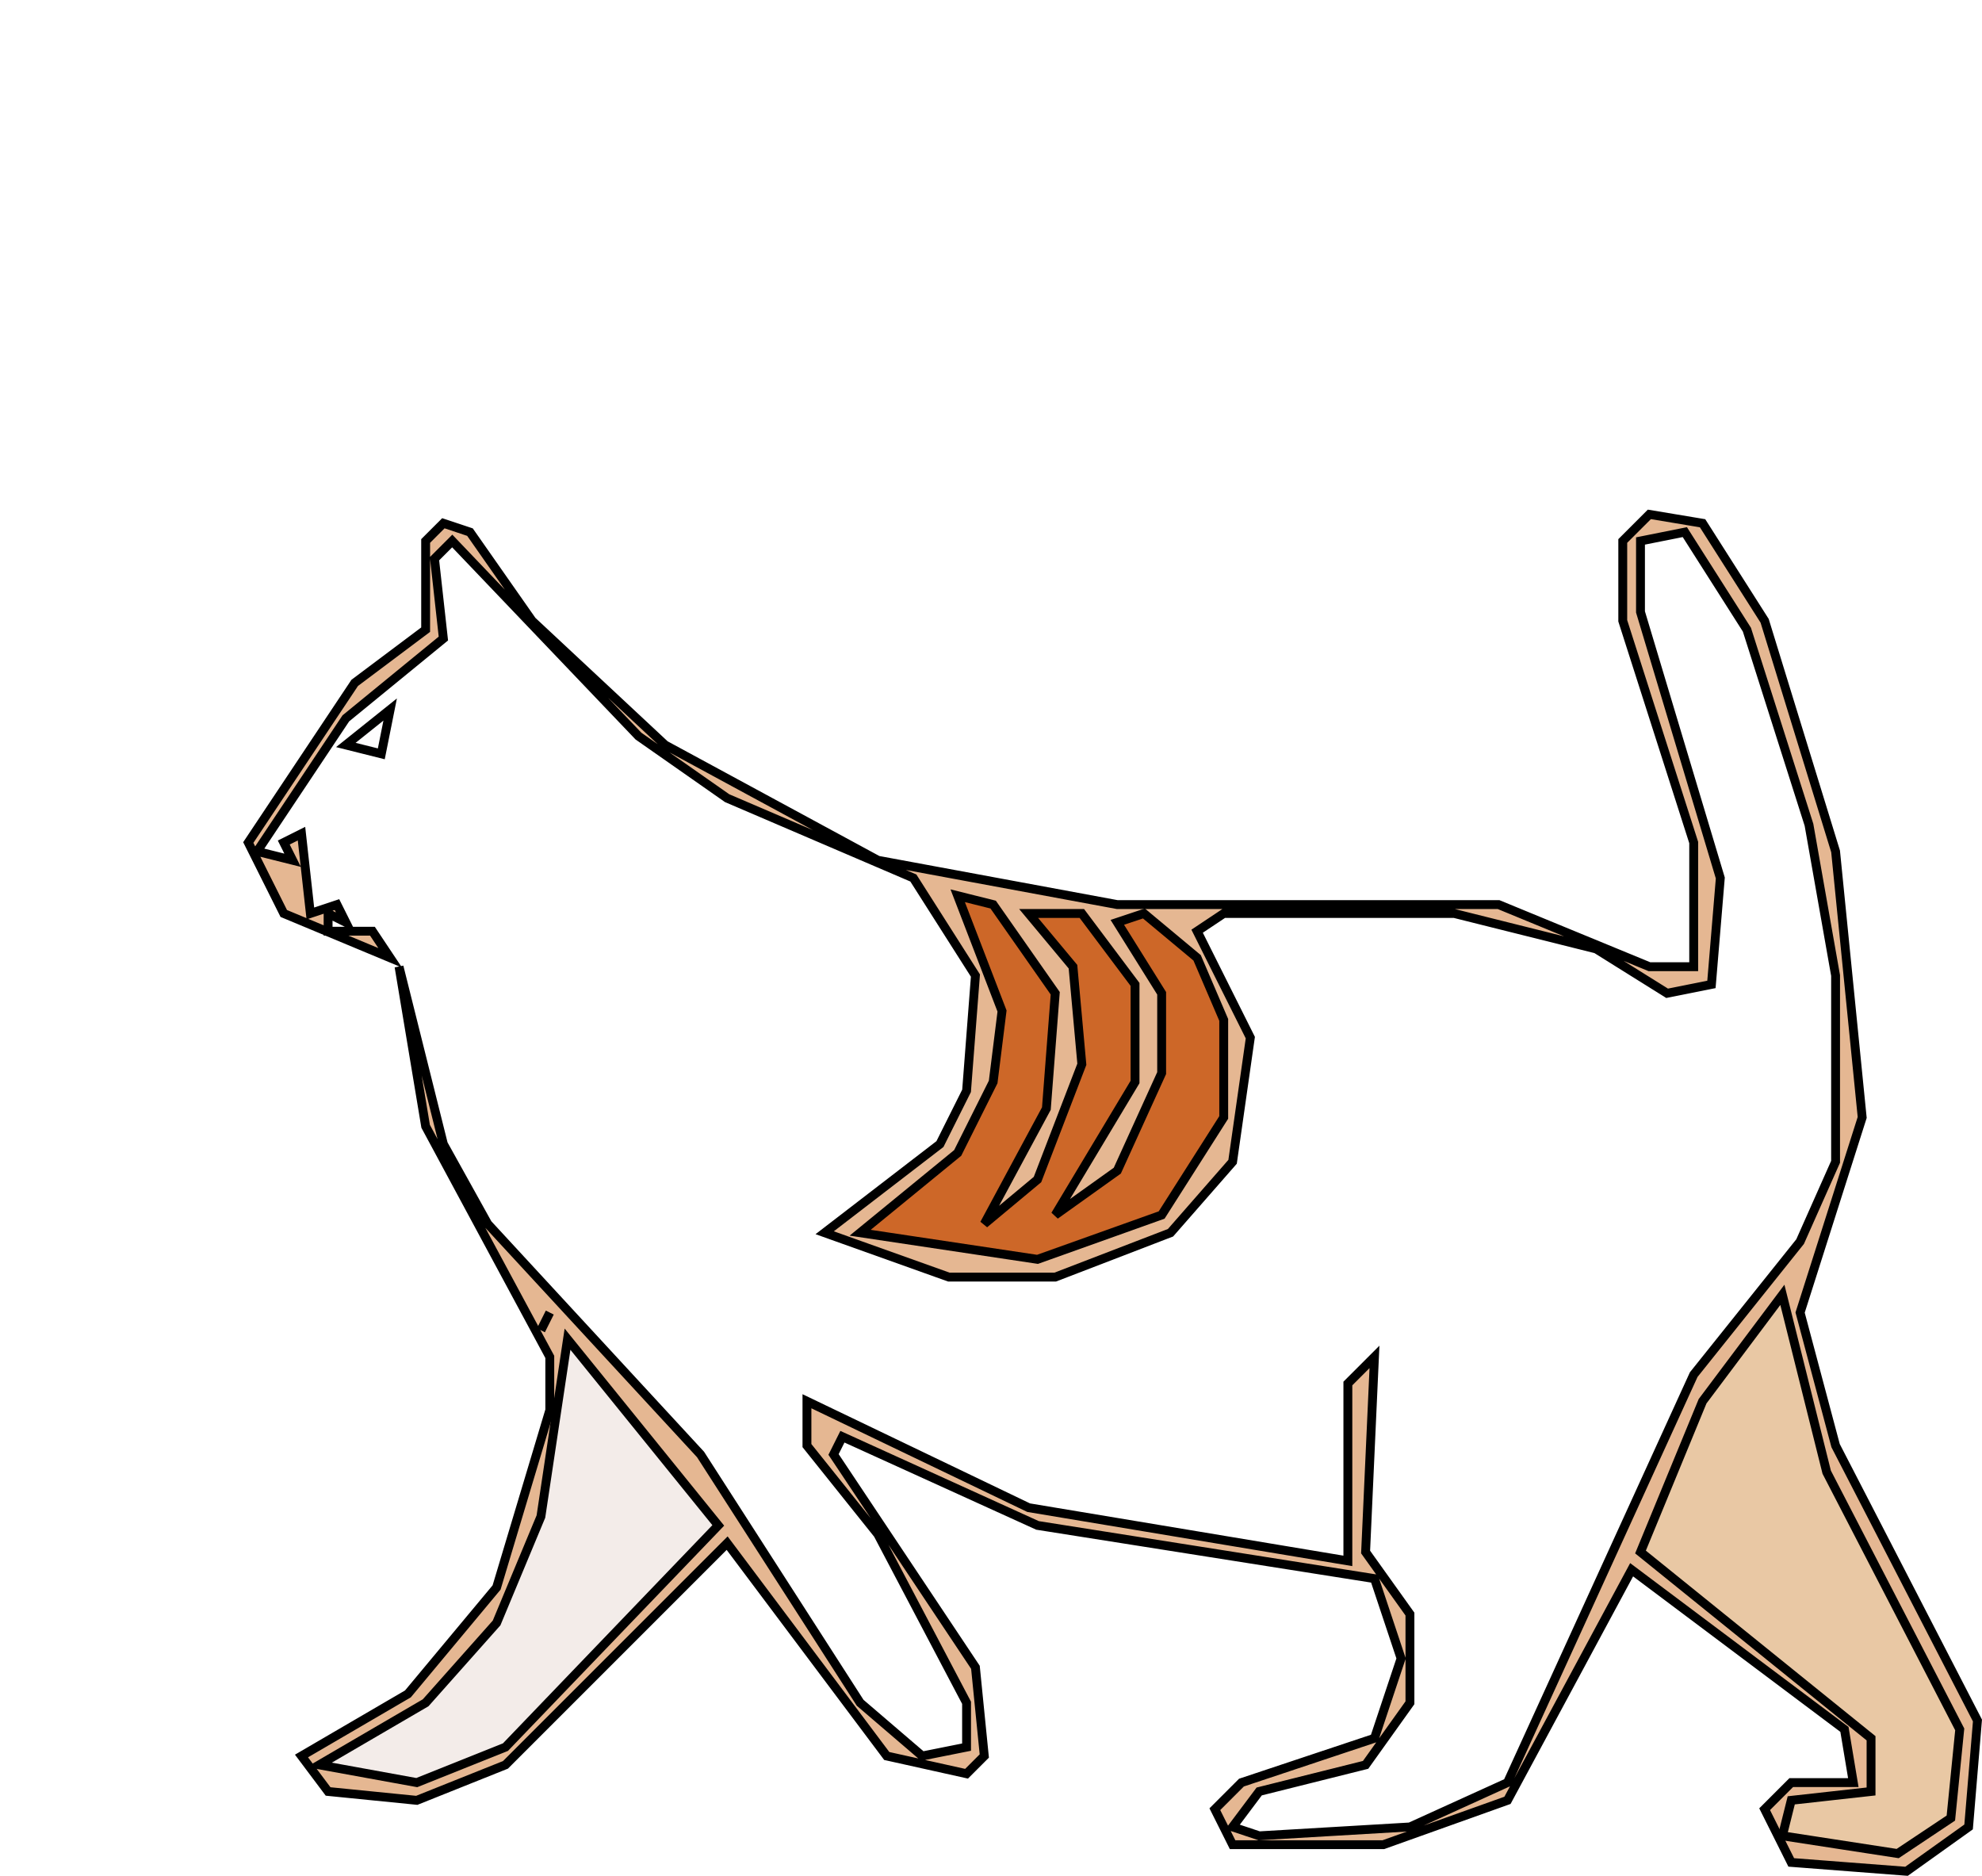
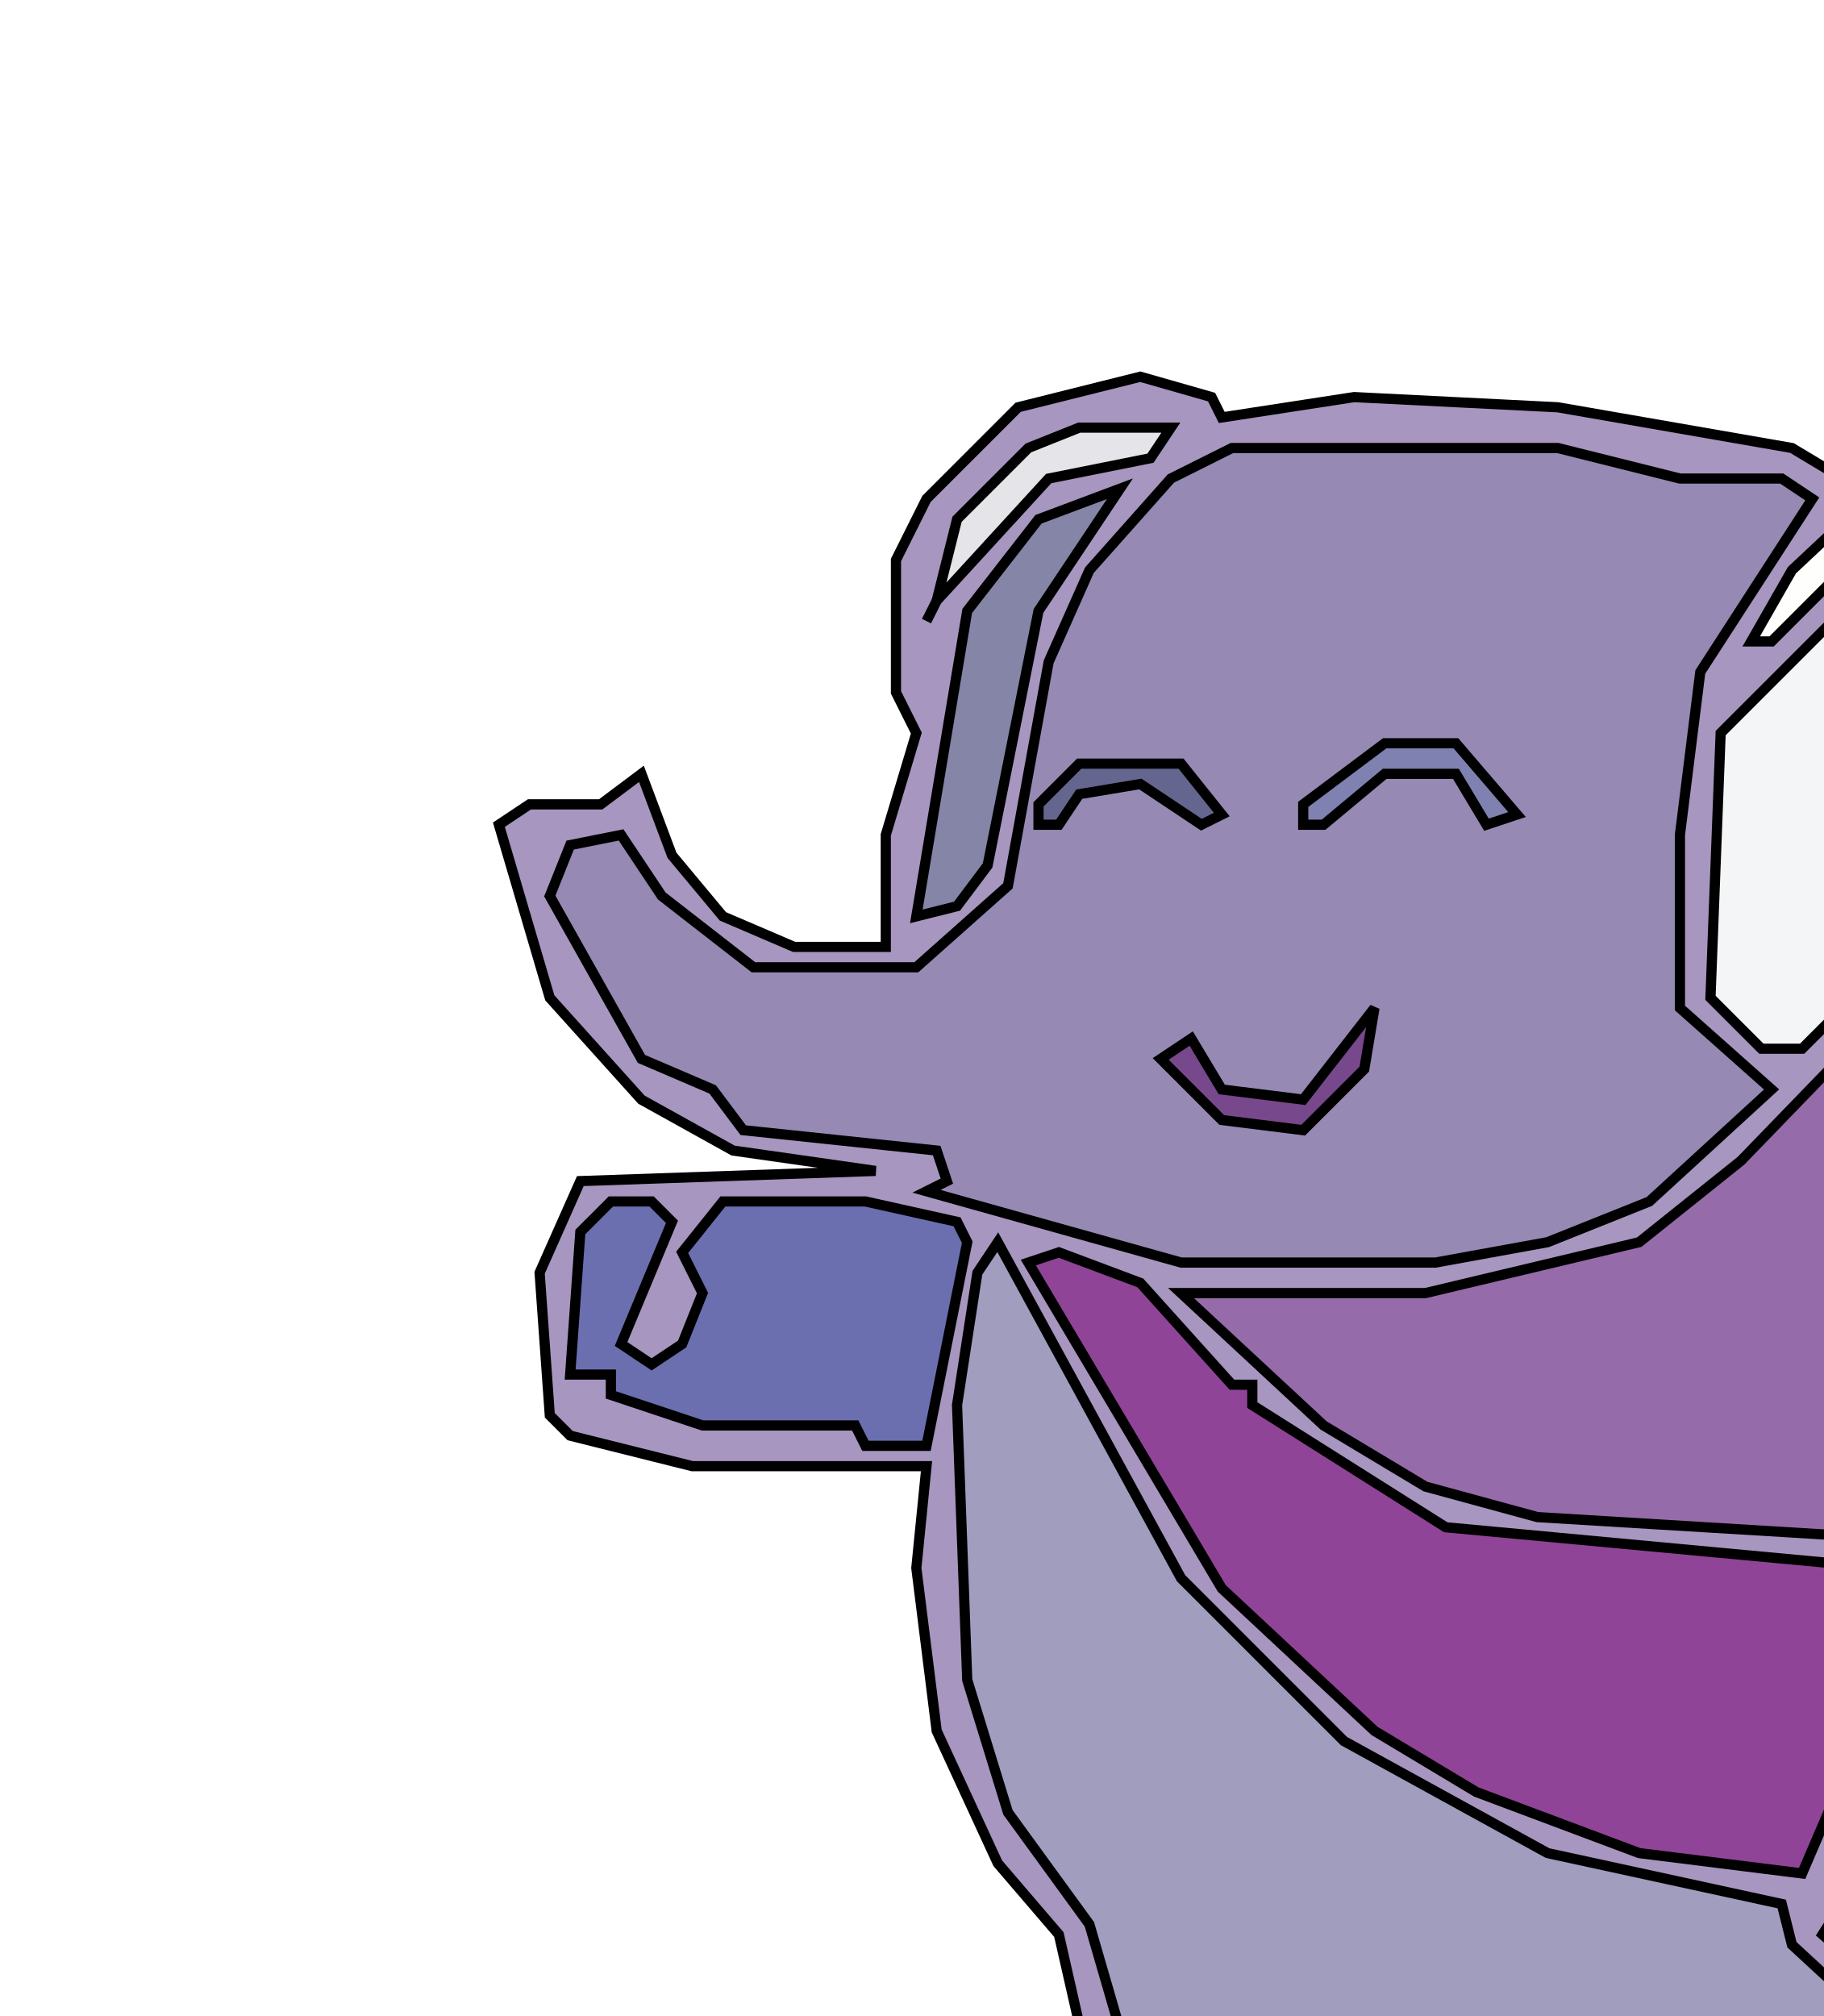
<svg xmlns="http://www.w3.org/2000/svg" baseProfile="full" height="100%" version="1.1" width="100%">
  <defs />
-   <polygon fill="rgb(229,183,146)" points="222,206 223,194 207,163 203,148 210,126 207,96 199,70 192,59 186,58 183,61 183,70 191,95 191,109 186,109 169,102 126,102 99,97 75,84 60,70 53,60 50,59 48,61 48,71 40,77 28,95 32,103 44,108 42,105 37,105 37,103 39,104 38,102 35,103 34,94 32,95 33,97 29,96 39,81 50,72 49,63 51,61 72,83 82,90 103,99 110,110 109,123 106,129 93,139 107,144 119,144 132,139 139,131 141,117 135,105 138,103 164,103 180,107 188,112 193,111 194,99 185,69 185,61 190,60 197,71 204,93 207,110 207,131 203,140 191,155 170,201 159,206 142,207 139,206 142,202 154,199 159,192 159,182 154,175 155,153 152,156 152,176 116,170 91,158 91,163 99,173 109,192 109,197 104,198 97,192 79,164 55,138 50,129 45,109 48,127 62,153 62,159 56,179 46,191 34,198 37,202 47,203 57,199 82,174 100,198 109,200 111,198 110,188 94,164 95,162 117,172 155,178 158,187 155,196 140,201 137,204 139,208 156,208 170,203 184,177 208,195 209,201 202,201 199,204 202,210 215,211" stroke="black" />
-   <polygon fill="rgb(254,253,254)" points="39,84 43,85 44,80" stroke="black" />
-   <polygon fill="rgb(253,253,254)" points="34,100" stroke="black" />
-   <polygon fill="rgb(249,150,31)" points="107,100" stroke="black" />
-   <polygon fill="rgb(205,103,40)" points="131,137 117,142 97,139 108,130 112,122 113,114 108,101 112,102 119,112 118,125 111,138 117,133 122,120 121,109 116,103 122,103 128,111 128,122 119,137 126,132 131,121 131,112 126,104 129,103 135,108 138,115 138,126" stroke="black" />
-   <polygon fill="rgb(233,200,164)" points="214,209 201,207 202,203 211,202 211,196 185,175 192,158 201,146 206,166 221,195 220,205" stroke="black" />
-   <polygon fill="rgb(254,254,254)" points="61,150 62,148" stroke="black" />
-   <polygon fill="rgb(254,254,253)" points="63,150" stroke="black" />
-   <polygon fill="rgb(243,236,233)" points="36,199 48,192 56,183 61,171 64,151 81,172 57,197 47,201" stroke="black" />
+   <polygon fill="rgb(167,150,191)" points="117,227 137,227 139,205 149,204 162,214 179,220 187,220 192,215 195,209 195,204 179,190 186,179 186,175 199,174 205,168 206,161 202,162 196,167 189,167 188,164 193,153 187,152 184,141 209,108 214,110 224,105 227,90 227,46 223,35 221,35 217,30 207,30 197,33 181,47 176,44 153,40 133,39 120,41 119,39 112,37 100,40 91,49 88,55 88,68 90,72 87,82 87,93 78,93 71,90 66,84 63,76 59,79 52,79 49,81 54,98 63,108 72,113 86,115 57,116 53,125 54,139 56,141 68,144 91,144 90,154 92,170 98,183 104,190 109,212 114,224" stroke="black" />
+   <polygon fill="rgb(254,254,253)" points="214,105 212,104 216,94 212,91 217,77 219,66 219,49 217,44 211,39 201,40 191,46 174,63 172,63 176,56 192,41 208,34 218,36 223,49 223,81 221,99 218,104" stroke="black" />
+   <polygon fill="rgb(229,229,233)" points="92,59 94,51 101,44 106,42 115,42 113,45 103,47" stroke="black" />
+   <polygon fill="rgb(244,245,247)" points="173,103 168,98 169,72 193,48 201,43 211,42 216,48 216,67 210,87 200,80 177,103" stroke="black" />
+   <polygon fill="rgb(150,137,179)" points="178,49 167,66 165,82 165,99 174,107 162,118 152,122 141,124 116,124 91,117 93,116 92,113 73,111 70,107 63,104 54,88 56,83 61,82 65,88 74,95 90,95 99,87 103,65 107,56 115,47 121,44 153,44 165,47 175,47" stroke="black" />
+   <polygon fill="rgb(132,133,167)" points="90,90 95,60 102,51 110,48 102,60 97,85 94,89" stroke="black" />
+   <polygon fill="rgb(112,115,184)" points="91,61 92,59" stroke="black" />
+   <polygon fill="rgb(127,130,176)" points="149,80 143,73 136,73 128,79 128,81 130,81 136,76 143,76 146,81" stroke="black" />
+   <polygon fill="rgb(100,102,143)" points="120,80 116,75 106,75 102,79 102,81 104,81 106,78 112,77 118,81" stroke="black" />
+   <polygon fill="rgb(150,107,170)" points="213,95 211,101 181,140 184,151 151,149 140,146 130,140 116,127 140,127 161,122 171,114 201,83" stroke="black" />
+   <polygon fill="rgb(119,72,140)" points="135,99 128,108 120,107 117,102 114,104 120,110 128,111 134,105" stroke="black" />
+   <polygon fill="rgb(107,111,176)" points="91,142 85,142 84,140 69,140 60,137 60,135 56,135 57,121 60,118 64,118 66,120 61,132 64,134 67,132 69,127 67,123 71,118 85,118 94,120 95,122" stroke="black" />
+   <polygon fill="rgb(160,157,191)" points="186,217 184,217 184,214 175,215 164,211 149,200 144,202 132,202 126,200 125,203 136,205 136,211 132,218 133,221 135,221 135,224 123,225 125,222 118,222 116,220 107,189 99,178 95,165 94,138 96,125 98,122 116,155 132,171 152,182 175,187 176,191 189,203 189,208 192,208" stroke="black" />
+   <polygon fill="rgb(144,68,151)" points="177,184 161,182 145,176 135,170 120,156 101,124 104,123 112,126 121,136 123,136 123,138 142,150 185,154 186,163" stroke="black" />
+   <polygon fill="rgb(105,109,172)" points="189,171 187,171 188,168" stroke="black" />
+   <polygon fill="rgb(255,254,254)" points="128,217 126,218" stroke="black" />
</svg>
